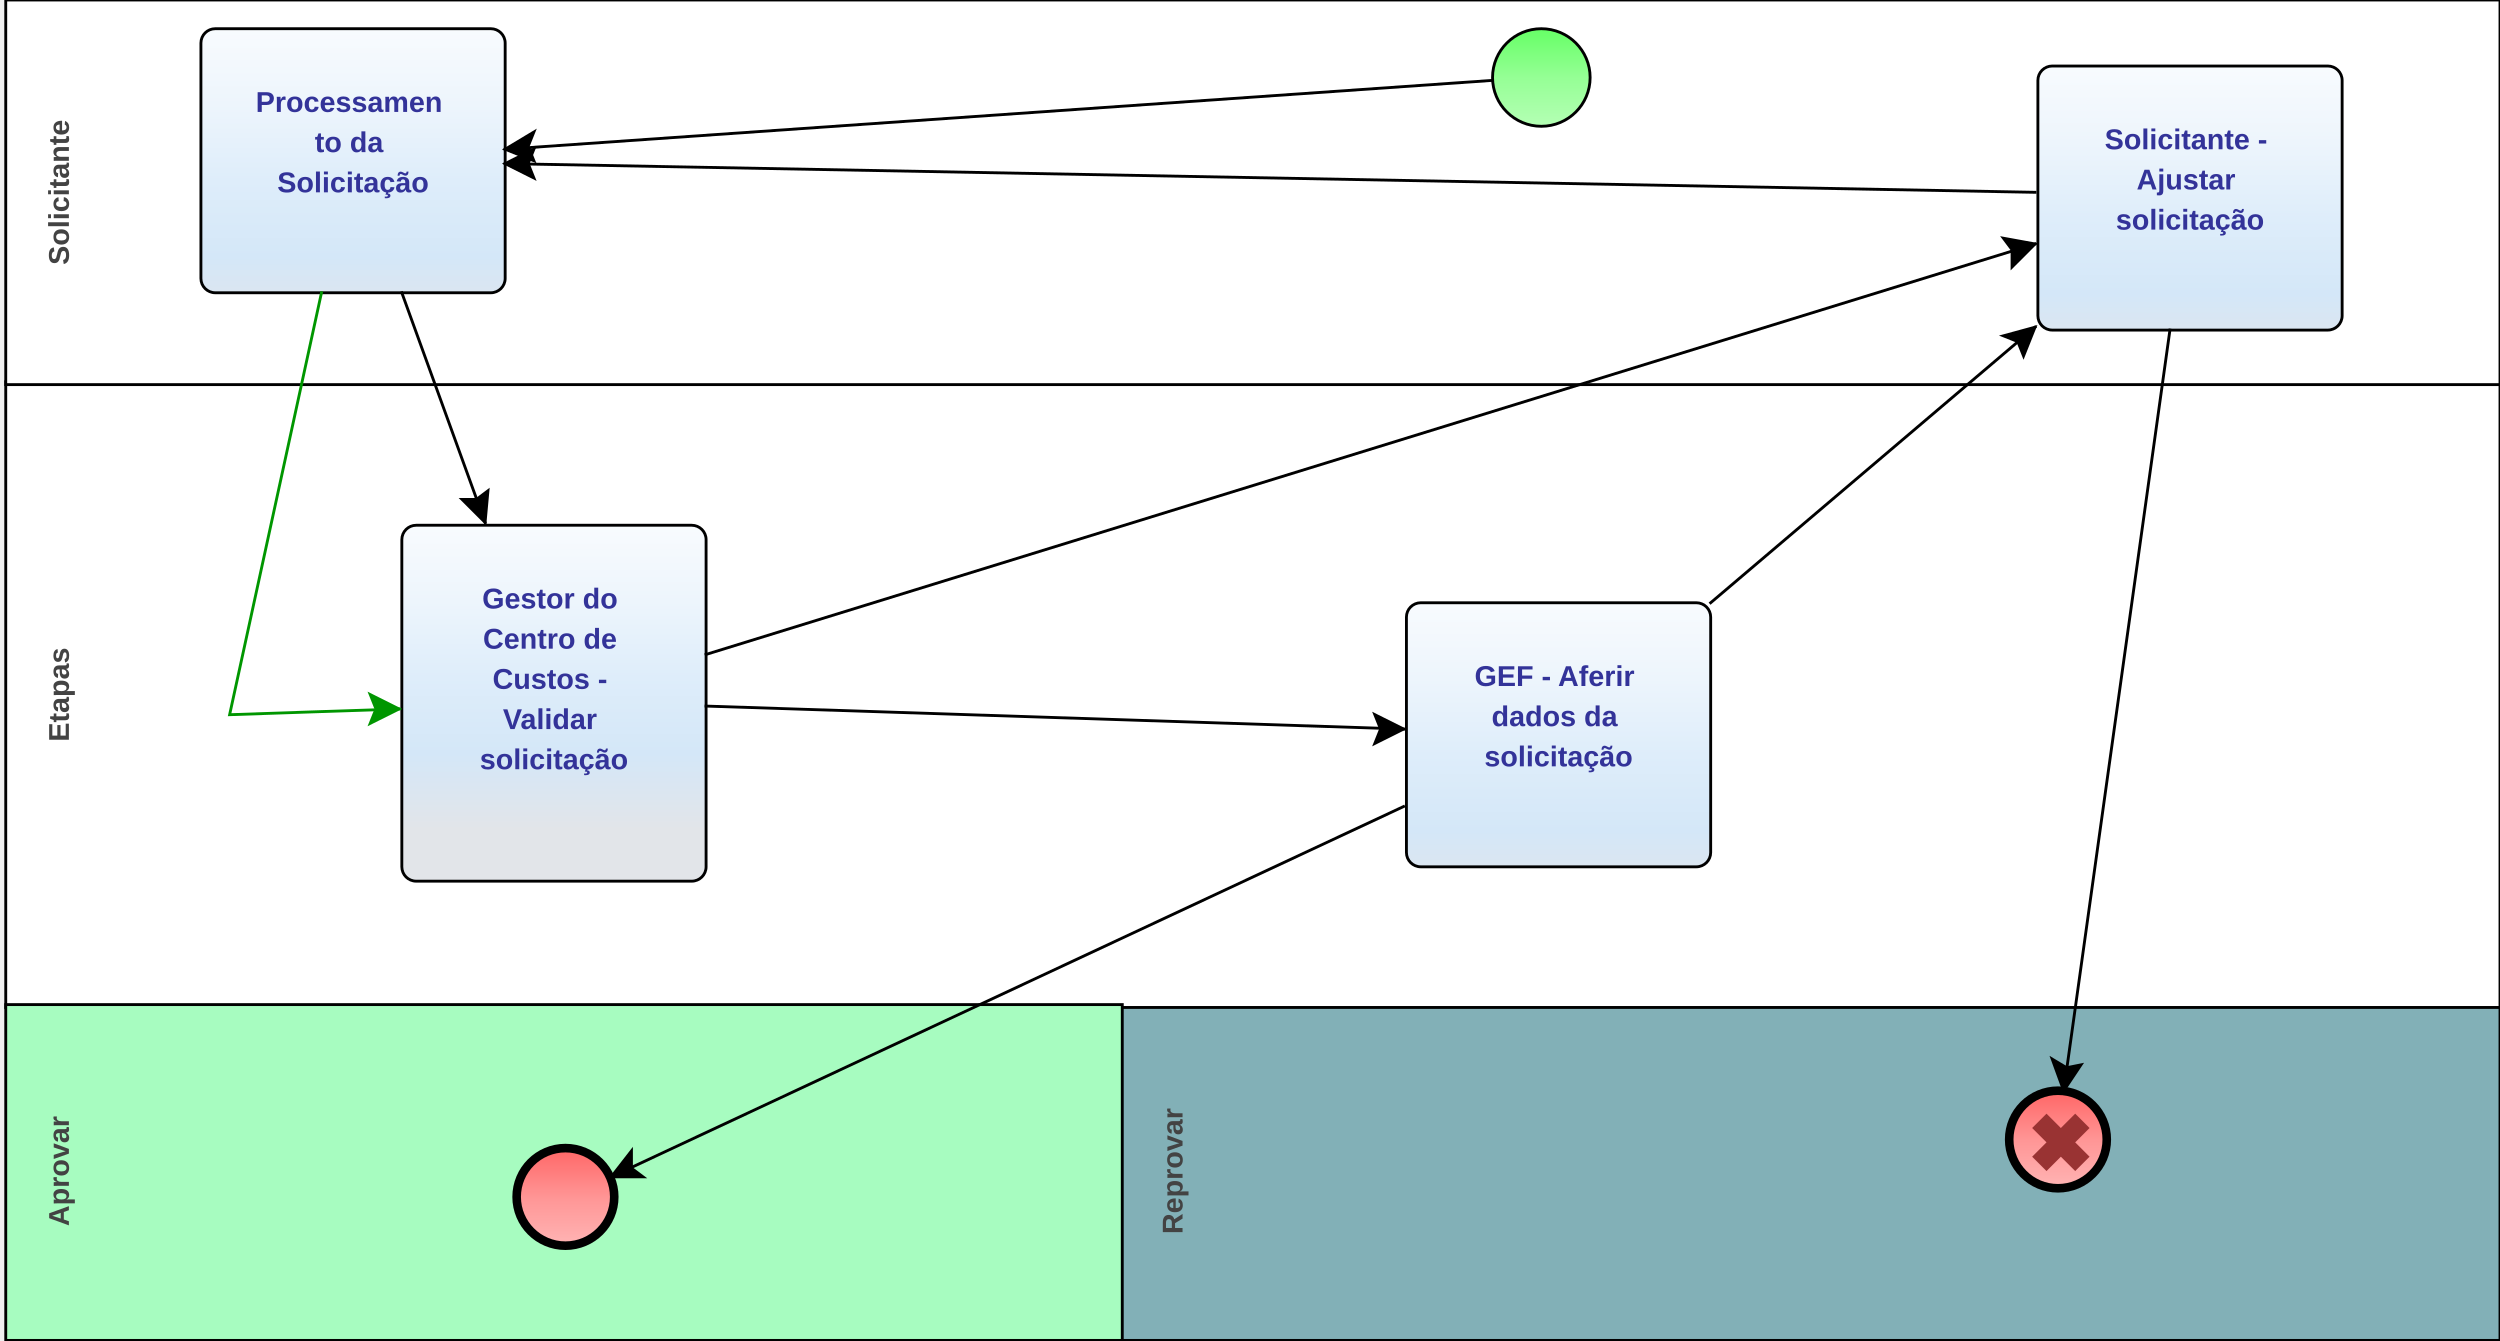
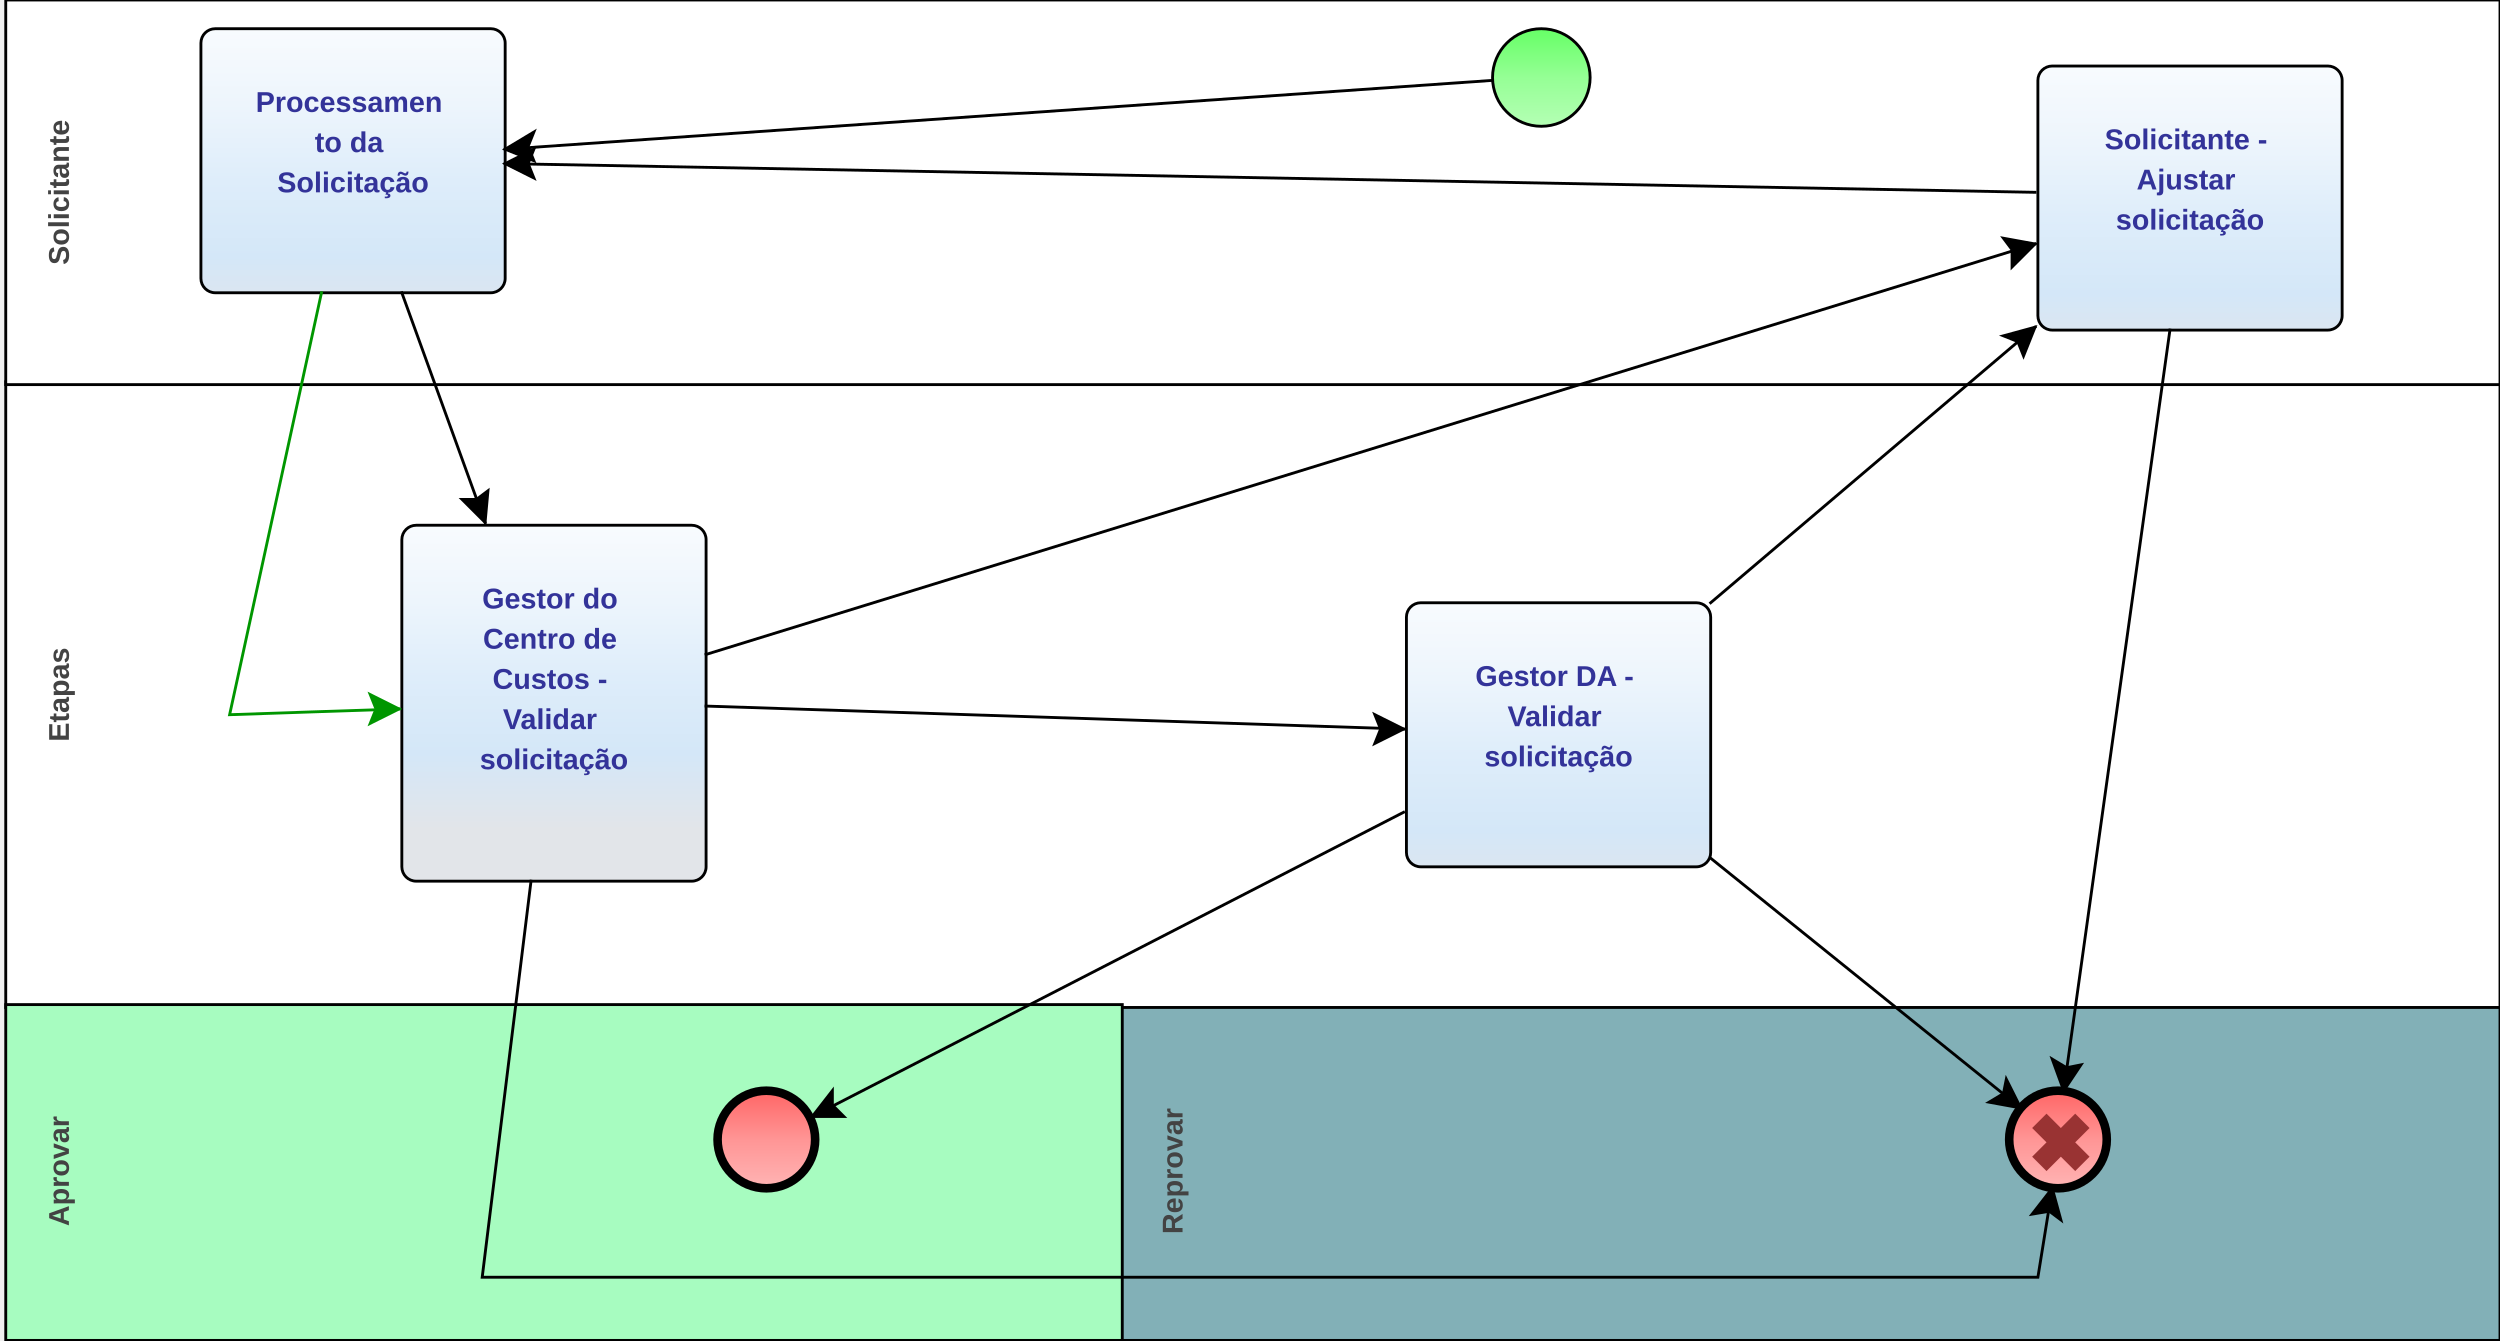
<svg xmlns="http://www.w3.org/2000/svg" xmlns:xlink="http://www.w3.org/1999/xlink" style="stroke-dasharray:none; shape-rendering:auto; font-family:'Arial'; text-rendering:auto; fill-opacity:1; color-interpolation:auto; color-rendering:auto; font-size:12; fill:black; stroke:black; image-rendering:auto; stroke-miterlimit:10; stroke-linecap:square; stroke-linejoin:miter; font-style:normal; stroke-width:1; stroke-dashoffset:0; font-weight:normal; stroke-opacity:1;" contentScriptType="text/ecmascript" preserveAspectRatio="xMidYMid meet" zoomAndPan="magnify" version="1.0" contentStyleType="text/css" xml:xlink="http://www.w3.org/1999/xlink" width="871" height="467">
  <rect x="390" y="350" width="481" height="117" ry="0" rx="0" style="stroke:#000000; fill:#82B0B7" />
  <g componentSequence="4">
    <text x="-408" y="398" transform="rotate(270)" text-anchor="middle" style="font-weight:bold;font-size:10px;stroke:none; fill:#434343">
      <tspan dy="14" x="-408">Reprovar</tspan>
    </text>
  </g>
  <rect x="2" y="133" width="869" height="218" ry="0" rx="0" style="stroke:#000000; fill:#FFFFFF" />
  <g componentSequence="3">
    <text x="-242" y="10" transform="rotate(270)" text-anchor="middle" style="font-weight:bold;font-size:10px;stroke:none; fill:#434343">
      <tspan dy="14" x="-242">Etapas</tspan>
    </text>
  </g>
  <rect x="2" y="350" width="389" height="117" ry="0" rx="0" style="stroke:#000000; fill:#A7FCC0" />
  <g componentSequence="2">
    <text x="-408" y="10" transform="rotate(270)" text-anchor="middle" style="font-weight:bold;font-size:10px;stroke:none; fill:#434343">
      <tspan dy="14" x="-408">Aprovar</tspan>
    </text>
  </g>
  <rect x="2" y="0" width="869" height="134" ry="0" rx="0" style="stroke:#000000; fill:#FFFFFF" />
  <g componentSequence="1">
    <text x="-67" y="10" transform="rotate(270)" text-anchor="middle" style="font-weight:bold;font-size:10px;stroke:none; fill:#434343">
      <tspan dy="14" x="-67">Solicitante</tspan>
    </text>
  </g>
  <g sequence="2">
-     <ellipse cx="537" cy="27" rx="17" ry="17" stroke-width="1" style="fill:url(#linearGradient66FF6696FF96B6FFB6_300756328);" stroke="336633" />
+     <ellipse cx="537" cy="27" rx="17" ry="17" stroke-width="1" style="fill:url(#linearGradient66FF6696FF96B6FFB6_1017148238);" stroke="336633" />
  </g>
  <g sequence="8">
-     <ellipse cx="197" cy="417" rx="17" ry="17" stroke-width="3" style="fill:url(#linearGradientFF6666FF9696FFB6B6_522899749);" stroke="993333" />
+     <ellipse cx="267" cy="397" rx="17" ry="17" stroke-width="3" style="fill:url(#linearGradientFF6666FF9696FFB6B6_845650602);" stroke="993333" />
  </g>
  <g sequence="134">
-     <ellipse cx="717" cy="397" rx="17" ry="17" stroke-width="3" style="fill:url(#linearGradientFF6666FF9696FFB6B6_454379032);" stroke="993333" />
+     <ellipse cx="717" cy="397" rx="17" ry="17" stroke-width="3" style="fill:url(#linearGradientFF6666FF9696FFB6B6_911743038);" stroke="993333" />
  </g>
  <g sequence="134">
    <polygon points=" 708 393 713 388 718 393 723 388 728 393 723 398 728 403 723 408 718 403 713 408 708 403 713 398" style="stroke:none; fill:#993333" />
  </g>
  <g sequence="145">
-     <rect x="140" y="183" width="106" height="124" ry="5" rx="5" style="fill:url(#linearGradientF8FBFEEDF5FCDEEDFAD4E7F8E2E5E9_1578621726);" stroke="191970" />
+     <rect x="140" y="183" width="106" height="124" ry="5" rx="5" style="fill:url(#linearGradientF8FBFEEDF5FCDEEDFAD4E7F8E2E5E9_1935315089);" stroke="191970" />
  </g>
  <g componentSequence="145">
    <text x="193" y="198" text-anchor="middle" style="font-weight:bold;font-size:10px;stroke:none; fill:#333399">
      <tspan dy="14" x="193">Gestor do</tspan>
      <tspan dy="14" x="193">Centro de</tspan>
      <tspan dy="14" x="193">Custos -</tspan>
      <tspan dy="14" x="193">Validar</tspan>
      <tspan dy="14" x="193">solicitação</tspan>
    </text>
  </g>
  <g sequence="161">
-     <rect x="490" y="210" width="106" height="92" ry="5" rx="5" style="fill:url(#linearGradientF8FBFEEDF5FCDEEDFAD4E7F8E2E5E9_652815321);" stroke="191970" />
+     <rect x="490" y="210" width="106" height="92" ry="5" rx="5" style="fill:url(#linearGradientF8FBFEEDF5FCDEEDFAD4E7F8E2E5E9_1289725879);" stroke="191970" />
  </g>
  <g componentSequence="161">
    <text x="543" y="225" text-anchor="middle" style="font-weight:bold;font-size:10px;stroke:none; fill:#333399">
-       <tspan dy="14" x="543">GEF - Aferir</tspan>
-       <tspan dy="14" x="543">dados da</tspan>
+       <tspan dy="14" x="543">Gestor DA -</tspan>
+       <tspan dy="14" x="543">Validar</tspan>
      <tspan dy="14" x="543">solicitação</tspan>
    </text>
  </g>
  <g sequence="172">
-     <rect x="70" y="10" width="106" height="92" ry="5" rx="5" style="fill:url(#linearGradientF8FBFEEDF5FCDEEDFAD4E7F8E2E5E9_1870882264);" stroke="191970" />
+     <rect x="70" y="10" width="106" height="92" ry="5" rx="5" style="fill:url(#linearGradientF8FBFEEDF5FCDEEDFAD4E7F8E2E5E9_1113835084);" stroke="191970" />
  </g>
  <g componentSequence="172">
    <text x="123" y="25" text-anchor="middle" style="font-weight:bold;font-size:10px;stroke:none; fill:#333399">
      <tspan dy="14" x="123">Processamen</tspan>
      <tspan dy="14" x="123">to da</tspan>
      <tspan dy="14" x="123">Solicitação</tspan>
    </text>
  </g>
  <g sequence="180">
-     <rect x="710" y="23" width="106" height="92" ry="5" rx="5" style="fill:url(#linearGradientF8FBFEEDF5FCDEEDFAD4E7F8E2E5E9_1587006390);" stroke="191970" />
+     <rect x="710" y="23" width="106" height="92" ry="5" rx="5" style="fill:url(#linearGradientF8FBFEEDF5FCDEEDFAD4E7F8E2E5E9_873246678);" stroke="191970" />
  </g>
  <g componentSequence="180">
    <text x="763" y="38" text-anchor="middle" style="font-weight:bold;font-size:10px;stroke:none; fill:#333399">
      <tspan dy="14" x="763">Solicitante -</tspan>
      <tspan dy="14" x="763">Ajustar</tspan>
      <tspan dy="14" x="763">solicitação</tspan>
    </text>
  </g>
  <g componentSequence="163">
-     <text x="362" y="345" style="font-size:10px;font-weight:none;stroke:none; fill:#333399" text-anchor="left" />
+     <text x="397" y="336" style="font-size:10px;font-weight:none;stroke:none; fill:#333399" text-anchor="left" />
  </g>
  <g componentSequence="166">
    <text x="358" y="40" style="font-size:10px;font-weight:none;stroke:none; fill:#333399" text-anchor="left" />
  </g>
  <g componentSequence="184">
    <text x="453" y="62" style="font-size:10px;font-weight:none;stroke:none; fill:#333399" text-anchor="left" />
  </g>
  <g componentSequence="187">
    <text x="165" y="142" style="font-size:10px;font-weight:none;stroke:none; fill:#333399" text-anchor="left" />
  </g>
  <g componentSequence="188">
    <text x="663" y="162" style="font-size:10px;font-weight:none;stroke:none; fill:#333399" text-anchor="left" />
  </g>
  <g componentSequence="189">
    <text x="378" y="250" style="font-size:10px;font-weight:none;stroke:none; fill:#333399" text-anchor="left" />
  </g>
  <g componentSequence="190">
    <text x="488" y="157" style="font-size:10px;font-weight:none;stroke:none; fill:#333399" text-anchor="left" />
  </g>
  <g componentSequence="191">
    <text x="748" y="247" style="font-size:10px;font-weight:none;stroke:none; fill:#333399" text-anchor="left" />
  </g>
  <g componentSequence="192">
    <text x="100" y="204" style="font-size:10px;font-weight:none;stroke:none; fill:#333399" text-anchor="left" />
  </g>
+   <g componentSequence="193">
+     <text x="658" y="341" style="font-size:10px;font-weight:none;stroke:none; fill:#333399" text-anchor="left" />
+   </g>
+   <g componentSequence="194">
+     <text x="395" y="445" style="font-size:10px;font-weight:none;stroke:none; fill:#333399" text-anchor="left" />
+   </g>
  <path style="fill:none; stroke:#000000;stroke-width:1" d="M520.0 28.0 L176.0 52.0" />
  <polygon style="fill:#000000; stroke:#000000;" points=" 186 56 176 52 186 46 184 51" />
-   <path style="fill:none; stroke:#000000;stroke-width:1" d="M489.0 281.0 L213.0 410.0" />
-   <polygon style="fill:#000000; stroke:#000000;" points=" 224 410 213 410 220 401 220 407" />
+   <path style="fill:none; stroke:#000000;stroke-width:1" d="M489.0 283.0 L283.0 389.0" />
+   <polygon style="fill:#000000; stroke:#000000;" points=" 294 389 283 389 290 380 290 385" />
  <path style="fill:none; stroke:#000000;stroke-width:1" d="M756.0 115.0 L719.0 380.0" />
  <polygon style="fill:#000000; stroke:#000000;" points=" 725 371 719 380 715 369 720 372" />
+   <path style="fill:none; stroke:#000000;stroke-width:1" d="M596.0 299.0 L704.0 386.0" />
+   <polygon style="fill:#000000; stroke:#000000;" points=" 699 376 704 386 693 384 698 381" />
+   <path style="fill:none; stroke:#000000;stroke-width:1" d="M185.0 307.0 L168.0 445.0 L710.0 445.0 L715.0 414.0" />
+   <polygon style="fill:#000000; stroke:#000000;" points=" 708 423 715 414 718 425 714 422" />
  <path style="fill:none; stroke:#000000;stroke-width:1" d="M246.0 246.0 L489.0 254.0" />
  <polygon style="fill:#000000; stroke:#000000;" points=" 479 249 489 254 479 259 481 254" />
  <path style="fill:none; stroke:#000000;stroke-width:1" d="M246.0 228.0 L709.0 85.0" />
  <polygon style="fill:#000000; stroke:#000000;" points=" 698 83 709 85 701 93 701 87" />
  <path style="fill:none; stroke:#000000;stroke-width:1" d="M140.0 102.0 L169.0 182.0" />
  <polygon style="fill:#000000; stroke:#000000;" points=" 170 171 169 182 161 174 166 174" />
  <path style="fill:none; stroke:#009600;stroke-width:1" d="M112.0 102.0 L80.0 249.0 L139.0 247.0" />
  <polygon style="fill:#009600; stroke:#009600;" points=" 129 242 139 247 129 252 131 247" />
  <path style="fill:none; stroke:#000000;stroke-width:1" d="M596.0 210.0 L709.0 114.0" />
  <polygon style="fill:#000000; stroke:#000000;" points=" 698 117 709 114 705 124 703 119" />
  <path style="fill:none; stroke:#000000;stroke-width:1" d="M709.0 67.0 L176.0 57.0" />
  <polygon style="fill:#000000; stroke:#000000;" points=" 186 62 176 57 186 52 184 57" />
  <defs>
-     <linearGradient xlink:href="#linearGradient66FF6696FF96B6FFB6" id="linearGradient66FF6696FF96B6FFB6_300756328" x1="0" y1="10.0" x2="0" y2="45.0" gradientUnits="userSpaceOnUse" xlink:type="simple" xlink:actuate="onLoad" xlink:show="other" />
+     <linearGradient xlink:href="#linearGradient66FF6696FF96B6FFB6" id="linearGradient66FF6696FF96B6FFB6_1017148238" x1="0" y1="10.0" x2="0" y2="45.0" gradientUnits="userSpaceOnUse" xlink:type="simple" xlink:actuate="onLoad" xlink:show="other" />
    <linearGradient id="linearGradient66FF6696FF96B6FFB6">
      <stop style="stop-color:#66FF66;stop-opacity:1;" offset="0.0" id="stop66FF66" />
      <stop style="stop-color:#96FF96;stop-opacity:1;" offset="0.5" id="stop96FF96" />
      <stop style="stop-color:#B6FFB6;stop-opacity:1;" offset="1.0" id="stopB6FFB6" />
    </linearGradient>
-     <linearGradient xlink:href="#linearGradientFF6666FF9696FFB6B6" id="linearGradientFF6666FF9696FFB6B6_522899749" x1="0" y1="400.0" x2="0" y2="435.0" gradientUnits="userSpaceOnUse" xlink:type="simple" xlink:actuate="onLoad" xlink:show="other" />
+     <linearGradient xlink:href="#linearGradientFF6666FF9696FFB6B6" id="linearGradientFF6666FF9696FFB6B6_845650602" x1="0" y1="380.0" x2="0" y2="415.0" gradientUnits="userSpaceOnUse" xlink:type="simple" xlink:actuate="onLoad" xlink:show="other" />
    <linearGradient id="linearGradientFF6666FF9696FFB6B6">
      <stop style="stop-color:#FF6666;stop-opacity:1;" offset="0.0" id="stopFF6666" />
      <stop style="stop-color:#FF9696;stop-opacity:1;" offset="0.5" id="stopFF9696" />
      <stop style="stop-color:#FFB6B6;stop-opacity:1;" offset="1.0" id="stopFFB6B6" />
    </linearGradient>
-     <linearGradient xlink:href="#linearGradientFF6666FF9696FFB6B6" id="linearGradientFF6666FF9696FFB6B6_454379032" x1="0" y1="380.0" x2="0" y2="415.0" gradientUnits="userSpaceOnUse" xlink:type="simple" xlink:actuate="onLoad" xlink:show="other" />
-     <linearGradient xlink:href="#linearGradientF8FBFEEDF5FCDEEDFAD4E7F8E2E5E9" id="linearGradientF8FBFEEDF5FCDEEDFAD4E7F8E2E5E9_1578621726" x1="0" y1="183.0" x2="0" y2="289.0" gradientUnits="userSpaceOnUse" xlink:type="simple" xlink:actuate="onLoad" xlink:show="other" />
+     <linearGradient xlink:href="#linearGradientFF6666FF9696FFB6B6" id="linearGradientFF6666FF9696FFB6B6_911743038" x1="0" y1="380.0" x2="0" y2="415.0" gradientUnits="userSpaceOnUse" xlink:type="simple" xlink:actuate="onLoad" xlink:show="other" />
+     <linearGradient xlink:href="#linearGradientF8FBFEEDF5FCDEEDFAD4E7F8E2E5E9" id="linearGradientF8FBFEEDF5FCDEEDFAD4E7F8E2E5E9_1935315089" x1="0" y1="183.0" x2="0" y2="289.0" gradientUnits="userSpaceOnUse" xlink:type="simple" xlink:actuate="onLoad" xlink:show="other" />
    <linearGradient id="linearGradientF8FBFEEDF5FCDEEDFAD4E7F8E2E5E9">
      <stop style="stop-color:#F8FBFE;stop-opacity:1;" offset="0.0" id="stopF8FBFE" />
      <stop style="stop-color:#EDF5FC;stop-opacity:1;" offset="0.25" id="stopEDF5FC" />
      <stop style="stop-color:#DEEDFA;stop-opacity:1;" offset="0.5" id="stopDEEDFA" />
      <stop style="stop-color:#D4E7F8;stop-opacity:1;" offset="0.75" id="stopD4E7F8" />
      <stop style="stop-color:#E2E5E9;stop-opacity:1;" offset="1.0" id="stopE2E5E9" />
    </linearGradient>
-     <linearGradient xlink:href="#linearGradientF8FBFEEDF5FCDEEDFAD4E7F8E2E5E9" id="linearGradientF8FBFEEDF5FCDEEDFAD4E7F8E2E5E9_652815321" x1="0" y1="210.0" x2="0" y2="316.0" gradientUnits="userSpaceOnUse" xlink:type="simple" xlink:actuate="onLoad" xlink:show="other" />
-     <linearGradient xlink:href="#linearGradientF8FBFEEDF5FCDEEDFAD4E7F8E2E5E9" id="linearGradientF8FBFEEDF5FCDEEDFAD4E7F8E2E5E9_1870882264" x1="0" y1="10.0" x2="0" y2="116.0" gradientUnits="userSpaceOnUse" xlink:type="simple" xlink:actuate="onLoad" xlink:show="other" />
-     <linearGradient xlink:href="#linearGradientF8FBFEEDF5FCDEEDFAD4E7F8E2E5E9" id="linearGradientF8FBFEEDF5FCDEEDFAD4E7F8E2E5E9_1587006390" x1="0" y1="23.0" x2="0" y2="129.0" gradientUnits="userSpaceOnUse" xlink:type="simple" xlink:actuate="onLoad" xlink:show="other" />
+     <linearGradient xlink:href="#linearGradientF8FBFEEDF5FCDEEDFAD4E7F8E2E5E9" id="linearGradientF8FBFEEDF5FCDEEDFAD4E7F8E2E5E9_1289725879" x1="0" y1="210.0" x2="0" y2="316.0" gradientUnits="userSpaceOnUse" xlink:type="simple" xlink:actuate="onLoad" xlink:show="other" />
+     <linearGradient xlink:href="#linearGradientF8FBFEEDF5FCDEEDFAD4E7F8E2E5E9" id="linearGradientF8FBFEEDF5FCDEEDFAD4E7F8E2E5E9_1113835084" x1="0" y1="10.0" x2="0" y2="116.0" gradientUnits="userSpaceOnUse" xlink:type="simple" xlink:actuate="onLoad" xlink:show="other" />
+     <linearGradient xlink:href="#linearGradientF8FBFEEDF5FCDEEDFAD4E7F8E2E5E9" id="linearGradientF8FBFEEDF5FCDEEDFAD4E7F8E2E5E9_873246678" x1="0" y1="23.0" x2="0" y2="129.0" gradientUnits="userSpaceOnUse" xlink:type="simple" xlink:actuate="onLoad" xlink:show="other" />
  </defs>
</svg>
